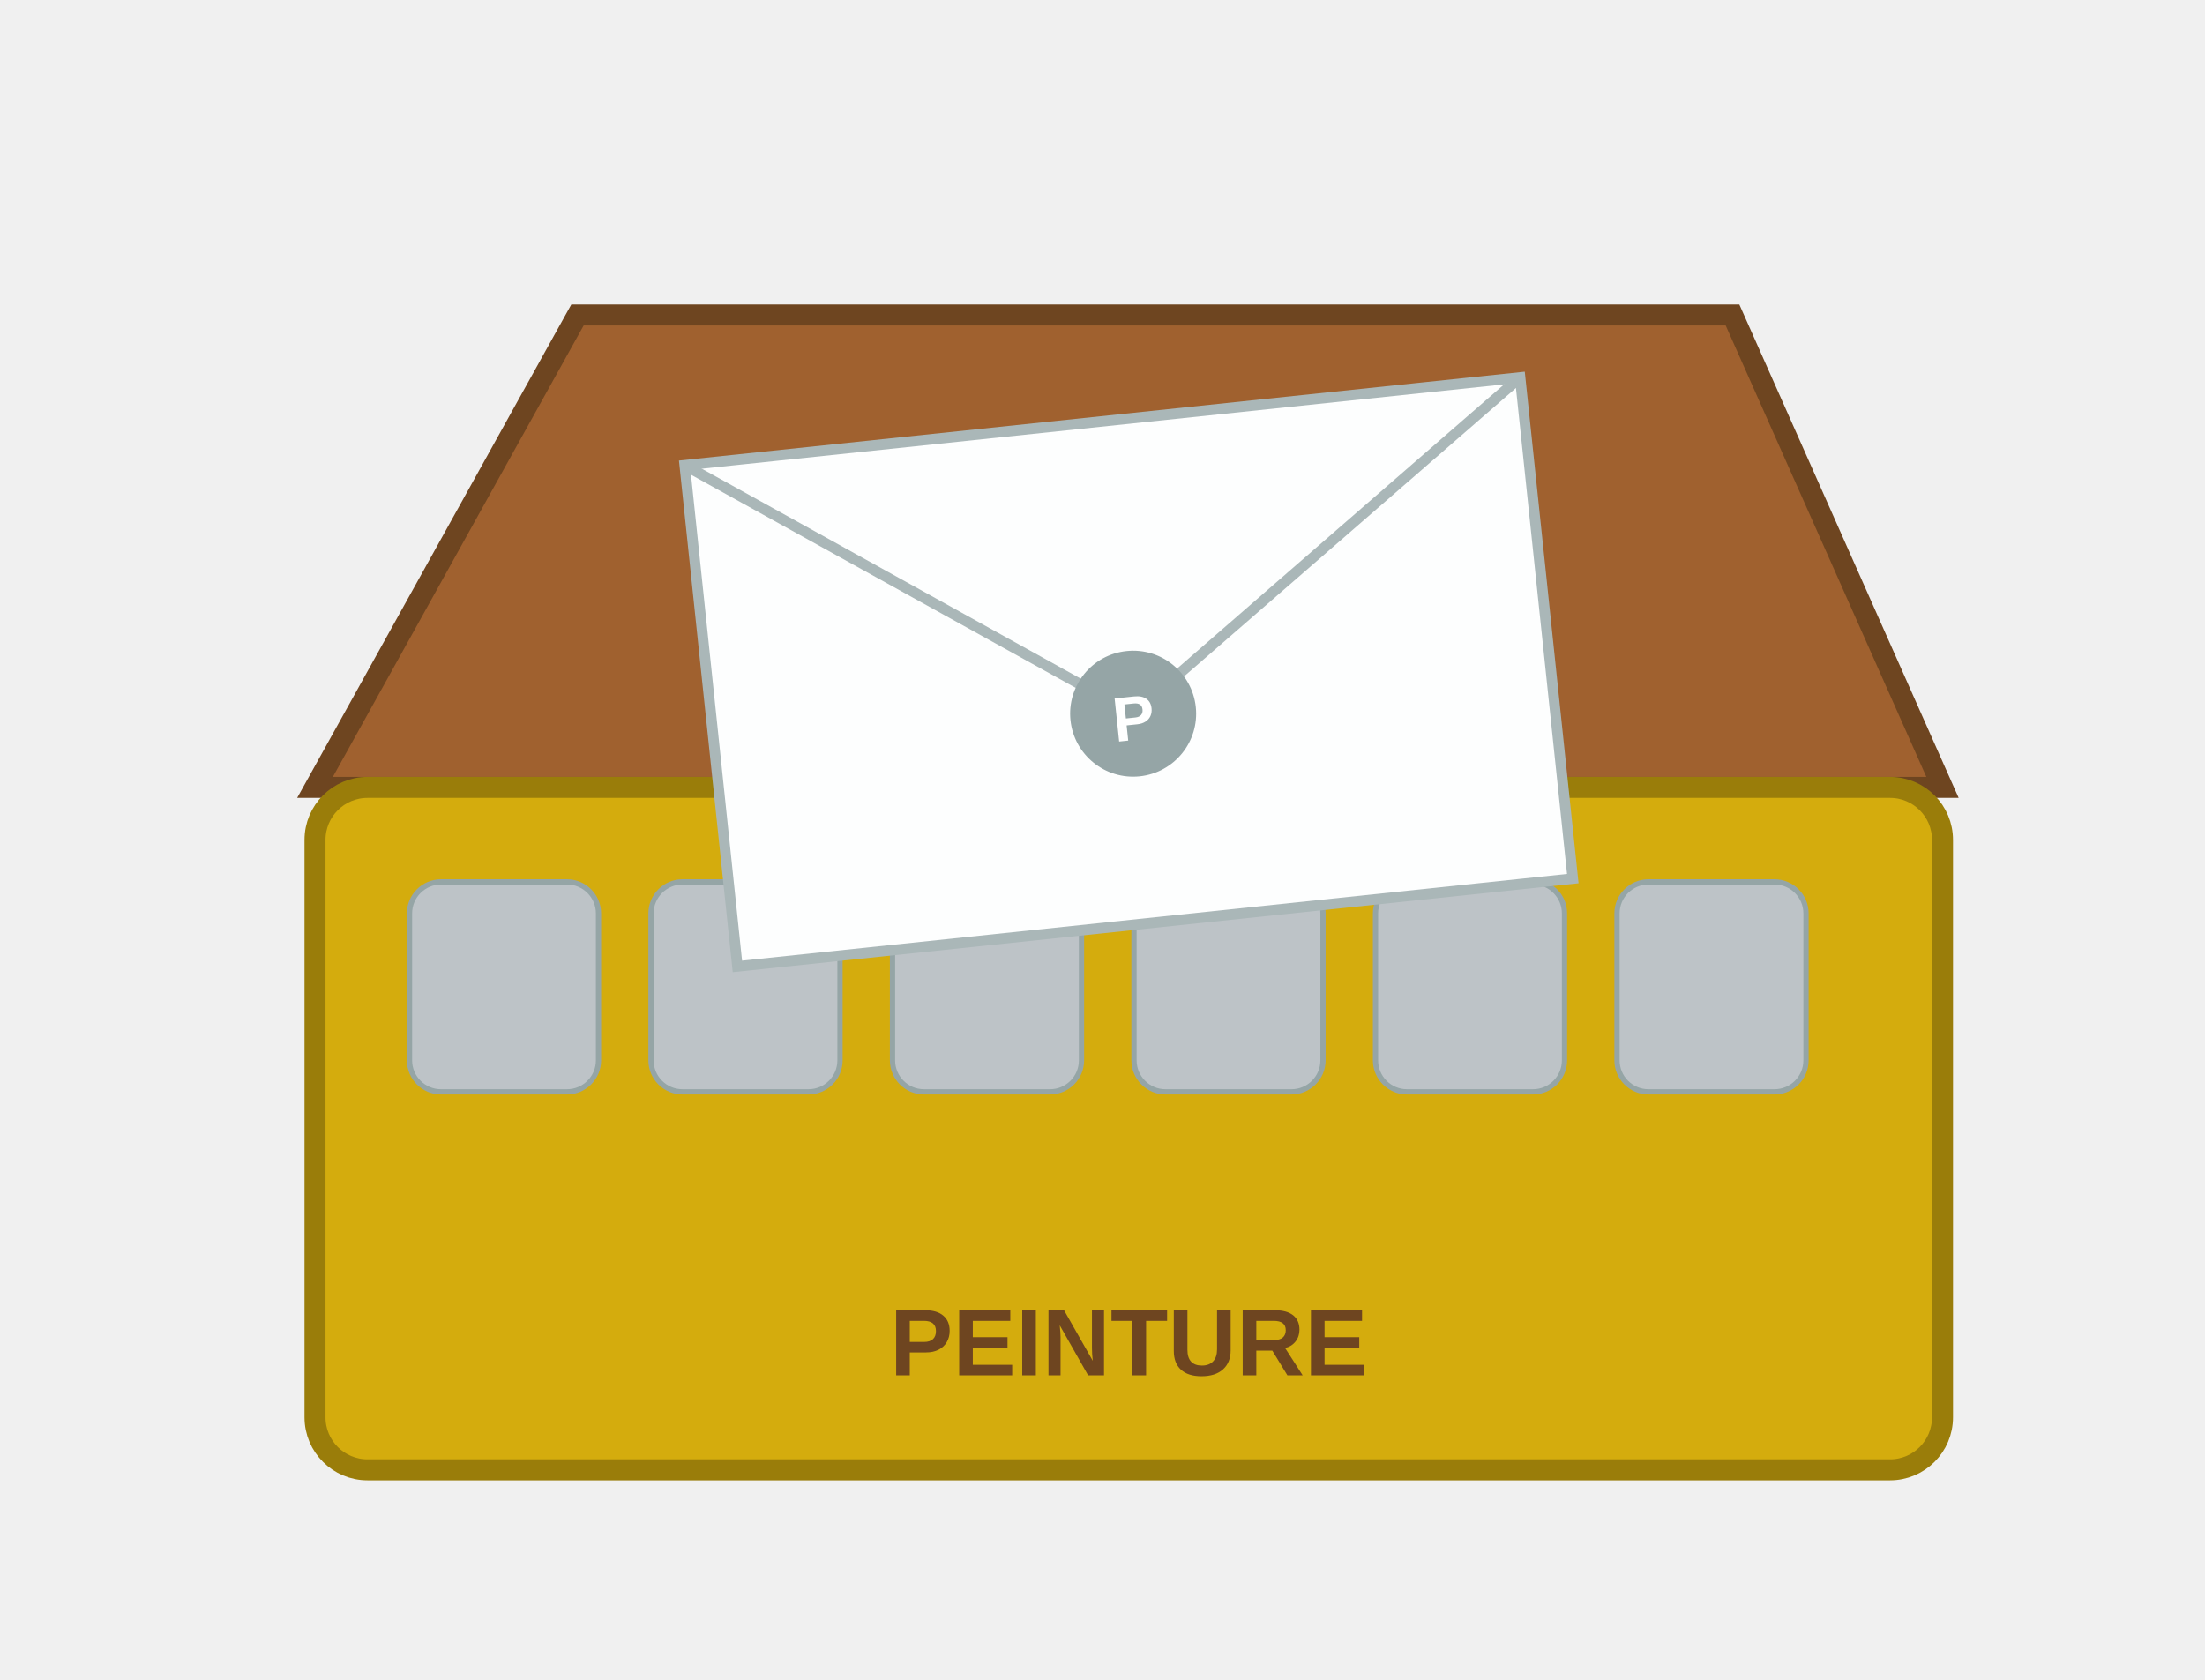
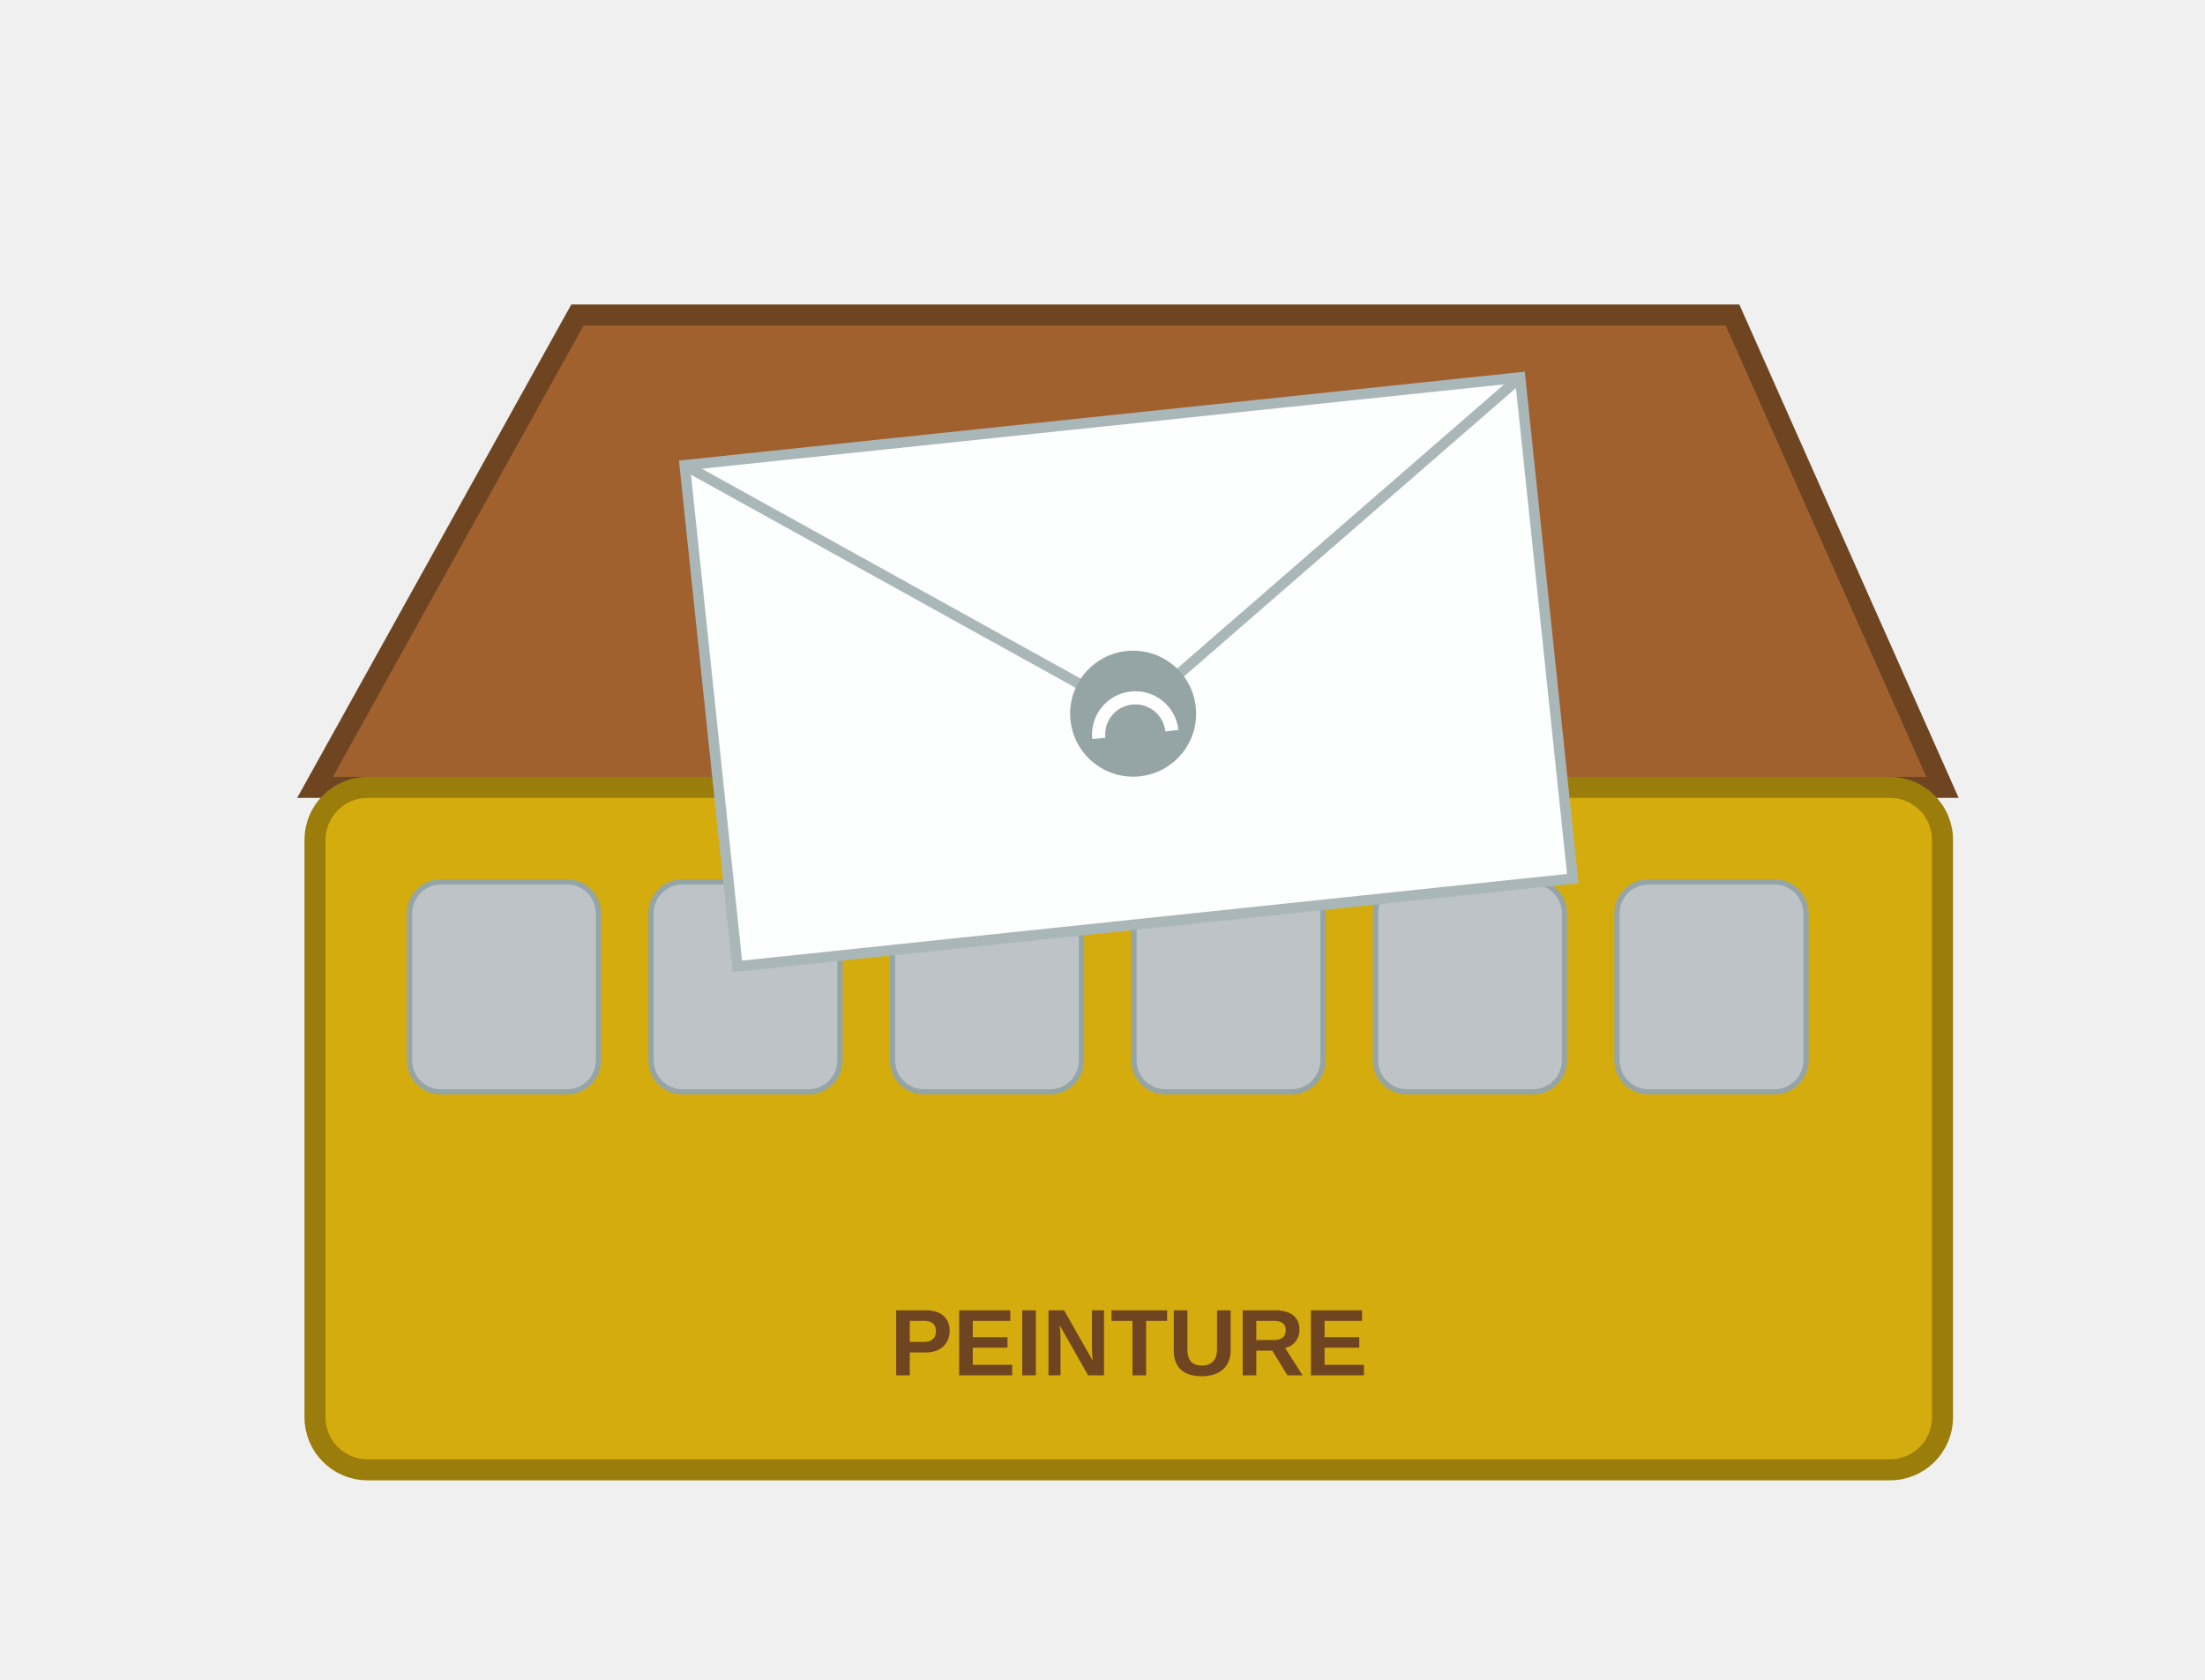
<svg xmlns="http://www.w3.org/2000/svg" viewBox="0 0 420 320" font-family="Segoe UI, Arial, sans-serif">
  <path d="M60 150 L110 60 L330 60 L370 150 Z" fill="#a0612f" stroke="#6e4520" stroke-width="4" />
  <rect x="60" y="150" width="310" height="130" rx="10" fill="#d4ac0d" stroke="#9a7d0a" stroke-width="4" />
  <g>
    <rect x="78" y="168" width="36" height="40" rx="6" fill="#bdc3c7" stroke="#95a5a6" />
    <rect x="124" y="168" width="36" height="40" rx="6" fill="#bdc3c7" stroke="#95a5a6" />
    <rect x="170" y="168" width="36" height="40" rx="6" fill="#bdc3c7" stroke="#95a5a6" />
    <rect x="216" y="168" width="36" height="40" rx="6" fill="#bdc3c7" stroke="#95a5a6" />
    <rect x="262" y="168" width="36" height="40" rx="6" fill="#bdc3c7" stroke="#95a5a6" />
    <rect x="308" y="168" width="36" height="40" rx="6" fill="#bdc3c7" stroke="#95a5a6" />
  </g>
  <g transform="translate(215,128) rotate(-6)">
    <rect x="-80" y="-48" width="160" height="96" fill="#fdfefe" stroke="#aab7b8" stroke-width="2" />
    <path d="M-80 -48 L0 8 L80 -48" stroke="#aab7b8" stroke-width="2" fill="none" />
    <circle cx="0" cy="8" r="12" fill="#95a5a6" />
-     <text x="0" y="13" text-anchor="middle" font-size="12" font-weight="800" fill="#fff">P</text>
+     <path d="M-7 12 A7 7 0 0 1 7 12" stroke="#fff" stroke-width="2.5" fill="none" />
  </g>
  <text x="215" y="262" text-anchor="middle" font-size="18" font-weight="800" fill="#6e4520">PEINTURE</text>
</svg>
